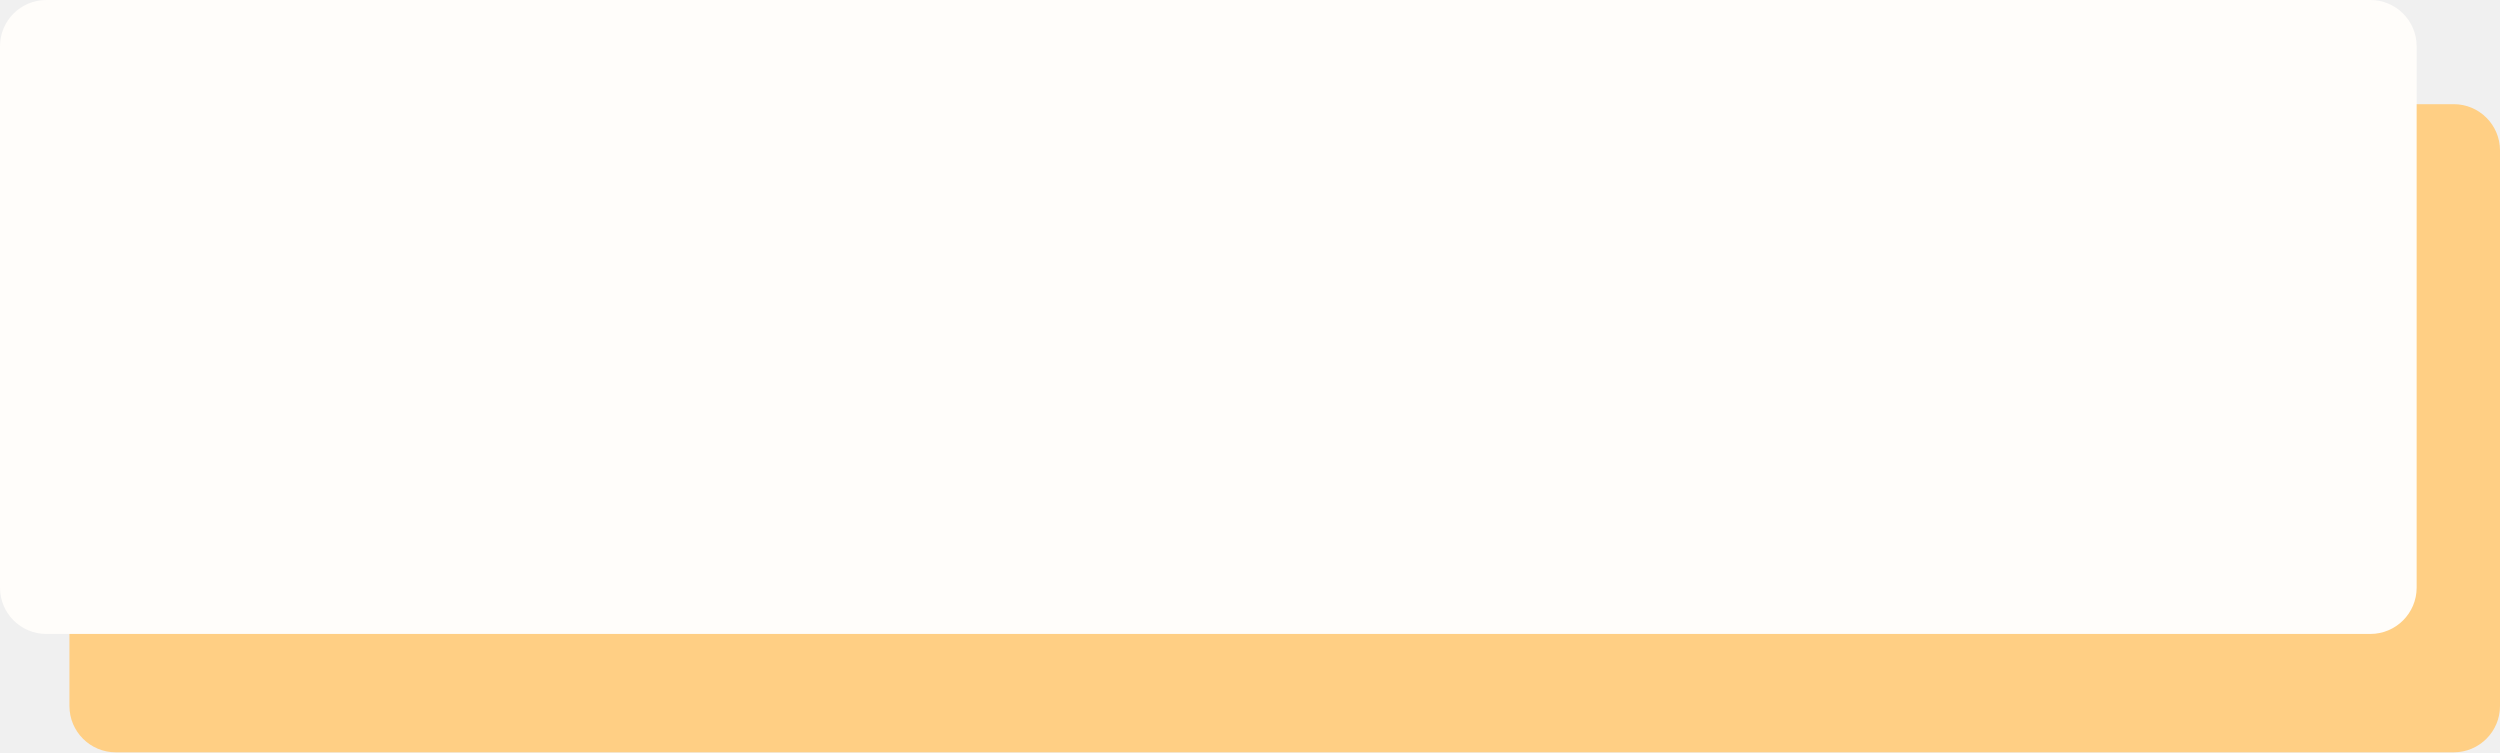
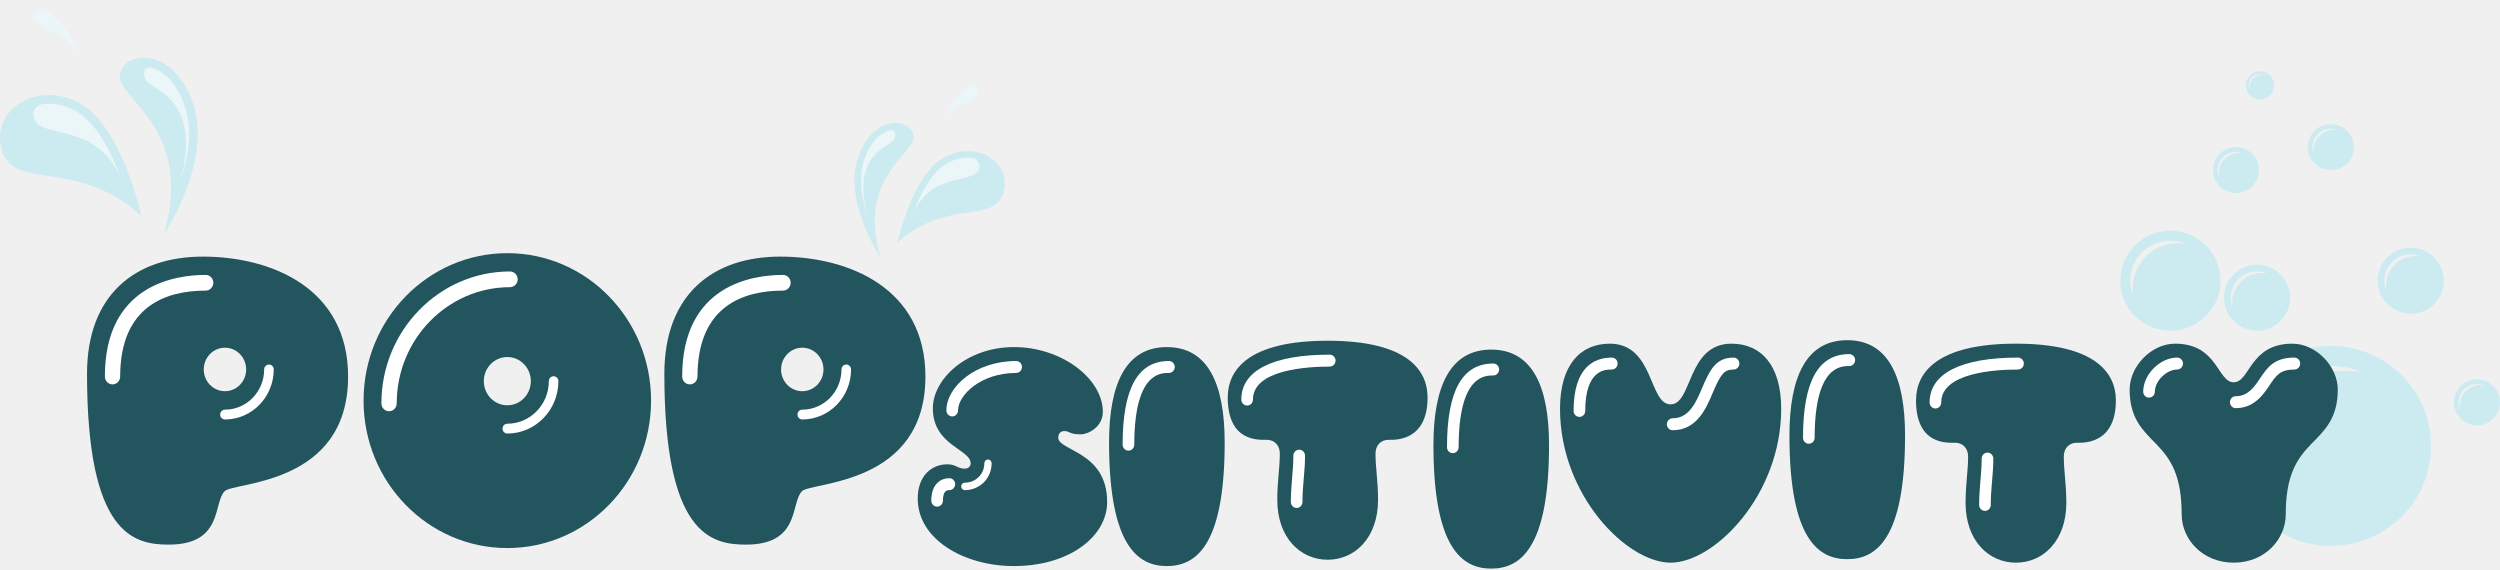
- <svg xmlns="http://www.w3.org/2000/svg" width="216" height="65" viewBox="0 0 216 65" fill="none">
-   <rect x="6" y="9" width="210" height="56" rx="4" fill="#FFCF84" />
-   <rect width="208.798" height="54.773" rx="4" fill="#FFFDFA" />
+ <svg xmlns="http://www.w3.org/2000/svg" width="316" height="72" viewBox="0 0 316 72" fill="none">
+   <g clip-path="url(#clip0_156_693)">
+     <path d="M303.572 47.422C308.521 52.358 308.521 60.361 303.572 65.297C298.623 70.234 290.598 70.234 285.649 65.297C280.7 60.361 280.7 52.358 285.649 47.422C290.598 42.486 298.623 42.486 303.572 47.422ZM288.442 50.208C291.206 47.451 295.035 46.408 298.608 47.073C294.909 45.49 290.461 46.198 287.441 49.209C284.421 52.221 283.712 56.658 285.299 60.347C284.632 56.783 285.678 52.964 288.442 50.208Z" fill="#CCEBF0" />
+     <path d="M278.818 31.01C281.292 33.478 281.292 37.48 278.818 39.948C276.343 42.416 272.331 42.416 269.856 39.948C267.381 37.48 267.381 33.478 269.856 31.01C272.331 28.542 276.343 28.542 278.818 31.01ZM271.253 32.403C272.635 31.025 274.549 30.503 276.336 30.836C274.486 30.044 272.262 30.398 270.752 31.904C269.242 33.41 268.888 35.628 269.681 37.473C269.348 35.691 269.871 33.781 271.253 32.403Z" fill="#CCEBF0" />
+     <path d="M288.255 34.678C289.889 36.307 289.889 38.949 288.255 40.578C286.622 42.207 283.973 42.207 282.34 40.578C280.706 38.949 280.706 36.307 282.34 34.678C283.973 33.049 286.622 33.049 288.255 34.678ZM283.262 35.597C284.174 34.687 285.438 34.343 286.617 34.563C285.396 34.04 283.928 34.274 282.931 35.268C281.935 36.262 281.701 37.726 282.224 38.944C282.005 37.768 282.35 36.507 283.262 35.597Z" fill="#CCEBF0" />
+     <path d="M307.678 32.529C309.311 34.159 309.311 36.8 307.678 38.429C306.044 40.058 303.396 40.058 301.762 38.429C300.129 36.8 300.129 34.159 301.762 32.529C303.396 30.9 306.044 30.9 307.678 32.529ZM302.684 33.449C303.596 32.539 304.86 32.195 306.039 32.414C304.819 31.892 303.35 32.125 302.354 33.119C301.357 34.114 301.123 35.578 301.647 36.795C301.427 35.619 301.772 34.359 302.684 33.449Z" fill="#CCEBF0" />
+     <path d="M284.691 19.444C285.829 20.579 285.829 22.419 284.691 23.554C283.553 24.689 281.708 24.689 280.57 23.554C279.433 22.419 279.433 20.579 280.57 19.444C281.708 18.309 283.553 18.309 284.691 19.444ZM281.213 20.084C281.848 19.451 282.729 19.211 283.55 19.364C282.7 19 281.677 19.163 280.983 19.855C280.288 20.547 280.125 21.567 280.49 22.416C280.337 21.596 280.577 20.718 281.213 20.084Z" fill="#CCEBF0" />
+     <path d="M296.671 16.538C297.809 17.673 297.809 19.513 296.671 20.648C295.533 21.783 293.688 21.783 292.55 20.648C291.412 19.513 291.412 17.673 292.55 16.538C293.688 15.403 295.533 15.403 296.671 16.538ZM293.192 17.178C293.828 16.544 294.708 16.305 295.529 16.457C294.679 16.094 293.656 16.256 292.962 16.949C292.268 17.641 292.105 18.661 292.469 19.509C292.316 18.69 292.557 17.812 293.192 17.178Z" fill="#CCEBF0" />
+     <path d="M286.927 9.523C287.626 10.22 287.626 11.35 286.927 12.047C286.229 12.744 285.095 12.744 284.397 12.047C283.698 11.35 283.698 10.22 284.397 9.523C285.095 8.826 286.229 8.826 286.927 9.523ZM284.791 9.916C285.181 9.527 285.722 9.38 286.227 9.473C285.704 9.25 285.076 9.35 284.65 9.775C284.223 10.2 284.123 10.827 284.347 11.348C284.253 10.845 284.401 10.305 284.791 9.916Z" fill="#CCEBF0" />
+     <path d="M315.147 48.801C316.284 49.936 316.284 51.776 315.147 52.911C314.009 54.046 312.164 54.046 311.026 52.911C309.888 51.776 309.888 49.936 311.026 48.801C312.164 47.666 314.009 47.666 315.147 48.801ZM311.668 49.442C312.303 48.808 313.184 48.568 314.005 48.721C313.155 48.357 312.132 48.52 311.438 49.212C310.744 49.905 310.58 50.925 310.945 51.773C310.792 50.954 311.032 50.076 311.668 49.442Z" fill="#CCEBF0" />
+   </g>
+   <path d="M64.125 32C54.09 32 45.954 40.345 45.954 50.638C45.954 60.932 54.09 69.275 64.125 69.275C74.159 69.275 82.295 60.932 82.295 50.638C82.295 40.345 74.16 32 64.125 32ZM64.125 51.227C62.483 51.227 61.154 49.862 61.154 48.177C61.154 46.494 62.483 45.129 64.125 45.129C65.766 45.129 67.097 46.494 67.097 48.177C67.097 49.862 65.766 51.227 64.125 51.227Z" fill="#22555E" />
+   <path d="M49.178 51.981C48.643 51.981 48.209 51.537 48.209 50.989C48.209 41.794 55.503 34.313 64.467 34.313C65.002 34.313 65.434 34.758 65.434 35.306C65.434 35.854 65.002 36.298 64.467 36.298C56.571 36.298 50.145 42.889 50.145 50.989C50.145 51.537 49.712 51.981 49.178 51.981Z" fill="white" />
+   <path d="M64.125 54.8C63.791 54.8 63.52 54.523 63.52 54.18C63.52 53.837 63.791 53.559 64.125 53.559C67.018 53.559 69.372 51.145 69.372 48.177C69.372 47.836 69.643 47.558 69.978 47.558C70.311 47.558 70.581 47.836 70.581 48.177C70.581 51.83 67.684 54.8 64.125 54.8Z" fill="white" />
+   <path d="M25.653 32.435C17.135 32.435 11 37.212 11 47.242C11 67.566 16.895 68.839 21.328 68.839C28.224 68.839 26.935 63.585 28.391 62.091C29.565 60.887 43.998 61.397 43.998 47.598C43.998 36.325 34.172 32.435 25.653 32.435ZM28.434 49.448C26.954 49.448 25.754 48.218 25.754 46.698C25.754 45.181 26.954 43.949 28.434 43.949C29.914 43.949 31.115 45.181 31.115 46.698C31.115 48.218 29.914 49.448 28.434 49.448Z" fill="#22555E" />
+   <path d="M14.223 48.586C13.689 48.586 13.255 48.142 13.255 47.595C13.255 36.001 22.166 34.749 25.997 34.749C26.53 34.749 26.964 35.194 26.964 35.741C26.964 36.288 26.53 36.733 25.997 36.733C21.066 36.733 15.19 38.618 15.19 47.594C15.19 48.142 14.756 48.586 14.223 48.586Z" fill="white" />
+   <path d="M28.434 53.021C28.101 53.021 27.829 52.744 27.829 52.401C27.829 52.058 28.101 51.781 28.434 51.781C31.166 51.781 33.39 49.501 33.39 46.698C33.39 46.355 33.66 46.078 33.994 46.078C34.329 46.078 34.599 46.355 34.599 46.698C34.599 50.185 31.834 53.021 28.434 53.021Z" fill="white" />
+   <path d="M167.816 70.75C171.241 70.75 174.184 67.993 174.184 63.183C174.184 60.825 173.864 59.191 173.864 57.327C173.864 56.321 174.505 55.59 175.517 55.59C176.125 55.59 180.446 55.907 180.446 50.239C180.446 46.772 177.869 43.069 167.816 43.069C157.764 43.069 155.186 46.772 155.186 50.239C155.186 55.907 159.142 55.59 160.115 55.59C161.126 55.59 161.769 56.321 161.769 57.327C161.769 59.191 161.449 60.825 161.449 63.183C161.449 67.993 164.391 70.75 167.816 70.75Z" fill="#22555E" />
+   <path d="M157.637 51.261C157.23 51.261 156.901 50.923 156.901 50.506C156.901 46.845 160.87 44.829 168.077 44.829C168.483 44.829 168.813 45.167 168.813 45.584C168.813 46 168.483 46.337 168.077 46.337C165.159 46.337 158.372 46.743 158.372 50.506C158.372 50.923 158.043 51.261 157.637 51.261Z" fill="white" />
+   <path d="M163.899 64.205C163.492 64.205 163.163 63.868 163.163 63.451C163.163 62.268 163.249 61.269 163.332 60.304C163.407 59.433 163.483 58.537 163.483 57.595C163.483 57.178 163.813 56.84 164.219 56.84C164.625 56.84 164.955 57.178 164.955 57.595C164.955 58.602 164.875 59.533 164.798 60.433C164.717 61.369 164.634 62.333 164.634 63.451C164.634 63.868 164.305 64.205 163.899 64.205Z" fill="white" />
+   <path d="M211.164 71.121C216.687 71.121 225.143 62.61 225.143 51.672C225.143 46.047 222.515 43.44 218.859 43.44C213.221 43.44 213.945 51.112 211.164 51.112C208.384 51.112 209.108 43.44 203.471 43.44C199.815 43.44 197.186 46.047 197.186 51.672C197.186 62.61 205.642 71.121 211.164 71.121Z" fill="#22555E" />
+   <path d="M199.637 52.695C199.231 52.695 198.902 52.357 198.902 51.94C198.902 46.369 201.529 45.2 203.732 45.2C204.138 45.2 204.468 45.538 204.468 45.955C204.468 46.371 204.138 46.709 203.732 46.709C202.9 46.709 200.373 46.709 200.373 51.94C200.373 52.357 200.044 52.695 199.637 52.695Z" fill="white" />
+   <path d="M211.425 54.381C211.019 54.381 210.69 54.042 210.69 53.626C210.69 53.209 211.019 52.871 211.425 52.871C213.527 52.871 214.402 50.798 215.105 49.132C216.136 46.685 216.922 45.2 219.119 45.2C219.526 45.2 219.855 45.538 219.855 45.955C219.855 46.371 219.526 46.709 219.119 46.709C217.963 46.709 217.515 47.217 216.455 49.732C215.674 51.583 214.495 54.381 211.425 54.381Z" fill="white" />
+   <path d="M282.34 48.322C284.411 48.322 284.34 43.44 289.747 43.44C292.773 43.44 295.494 46.326 295.494 49.238C295.494 52.926 293.792 54.43 292.121 56.144C290.304 58.008 288.918 60.095 288.918 65.03C288.918 68.104 286.338 71.12 282.34 71.12C278.343 71.12 275.764 68.104 275.764 65.03C275.764 60.095 274.377 58.008 272.56 56.144C270.889 54.43 269.186 52.926 269.186 49.238C269.186 46.326 271.908 43.44 274.934 43.44C280.342 43.44 280.27 48.322 282.34 48.322Z" fill="#22555E" />
+   <path d="M282.602 51.591C282.195 51.591 281.866 51.253 281.866 50.835C281.866 50.419 282.195 50.081 282.602 50.081C284.158 50.081 284.956 48.89 285.66 47.84C286.572 46.482 287.432 45.199 290.008 45.199C290.415 45.199 290.744 45.537 290.744 45.954C290.744 46.37 290.415 46.708 290.008 46.708C288.206 46.708 287.705 47.456 286.873 48.695C286.1 49.849 284.932 51.591 282.602 51.591Z" fill="white" />
+   <path d="M271.637 50.26C271.23 50.26 270.901 49.923 270.901 49.505C270.901 47.331 273.028 45.199 275.194 45.199C275.601 45.199 275.93 45.537 275.93 45.954C275.93 46.37 275.601 46.708 275.194 46.708C273.848 46.708 272.373 48.172 272.373 49.505C272.373 49.923 272.044 50.26 271.637 50.26Z" fill="white" />
+   <path d="M128.16 71.552C121.866 71.552 116 68.192 116 63.019C116 60.096 117.801 58.687 119.736 58.687C120.862 58.687 121.003 59.236 121.95 59.236C122.397 59.236 122.691 58.952 122.691 58.554C122.691 56.785 117.911 56.307 117.911 51.614C117.911 47.933 122.14 43.872 128.182 43.872C134.225 43.872 139.398 47.893 139.398 52.047C139.398 53.996 137.51 54.898 136.641 54.898C135.047 54.898 135.292 54.488 134.52 54.488C134.029 54.488 133.765 54.835 133.765 55.321C133.765 57.017 139.943 57.046 139.943 63.453C139.943 67.819 135.147 71.552 128.16 71.552Z" fill="#22555E" />
+   <path d="M120.361 52.637C119.954 52.637 119.625 52.299 119.625 51.882C119.625 48.926 123.247 45.632 128.443 45.632C128.849 45.632 129.179 45.969 129.179 46.386C129.179 46.803 128.849 47.14 128.443 47.14C123.958 47.14 121.096 49.948 121.096 51.882C121.096 52.299 120.767 52.637 120.361 52.637Z" fill="white" />
+   <path d="M118.45 64.041C118.044 64.041 117.715 63.703 117.715 63.287C117.715 61.191 118.893 60.445 119.997 60.445C120.403 60.445 120.732 60.782 120.732 61.2C120.732 61.615 120.403 61.954 119.997 61.954C119.754 61.954 119.186 61.954 119.186 63.287C119.186 63.703 118.857 64.041 118.45 64.041Z" fill="white" />
+   <path d="M121.95 61.953C121.697 61.953 121.49 61.742 121.49 61.481C121.49 61.221 121.697 61.01 121.95 61.01C123.335 61.01 124.42 59.931 124.42 58.554C124.42 58.294 124.627 58.083 124.88 58.083C125.134 58.083 125.34 58.294 125.34 58.554C125.34 60.46 123.851 61.953 121.95 61.953Z" fill="white" />
+   <path d="M147.492 71.552C151.146 71.552 154.799 69.006 154.799 55.938C154.799 48.479 152.664 43.872 147.492 43.872C142.321 43.872 140.186 48.479 140.186 55.938C140.186 69.006 143.839 71.552 147.492 71.552Z" fill="#22555E" />
+   <path d="M142.637 56.961C142.23 56.961 141.901 56.623 141.901 56.206C141.901 49.09 143.815 45.631 147.754 45.631C148.16 45.631 148.489 45.969 148.489 46.386C148.489 46.802 148.16 47.14 147.754 47.14C146.67 47.14 143.372 47.14 143.372 56.206C143.372 56.623 143.043 56.961 142.637 56.961Z" fill="white" />
+   <path d="M98.628 32.435C90.109 32.435 83.974 37.212 83.974 47.242C83.974 67.566 89.869 68.839 94.302 68.839C101.198 68.839 99.909 63.585 101.366 62.091C102.539 60.887 116.973 61.397 116.973 47.598C116.973 36.325 107.146 32.435 98.628 32.435ZM101.408 49.448C99.928 49.448 98.728 48.218 98.728 46.698C98.728 45.181 99.928 43.949 101.408 43.949C102.889 43.949 104.089 45.181 104.089 46.698C104.089 48.218 102.889 49.448 101.408 49.448Z" fill="#22555E" />
+   <path d="M87.198 48.586C86.663 48.586 86.229 48.142 86.229 47.594C86.229 36.001 95.141 34.749 98.971 34.749C99.504 34.749 99.939 35.194 99.939 35.741C99.939 36.288 99.504 36.733 98.971 36.733C94.04 36.733 88.164 38.618 88.164 47.594C88.164 48.142 87.731 48.586 87.198 48.586Z" fill="white" />
+   <path d="M101.408 53.021C101.075 53.021 100.803 52.744 100.803 52.401C100.803 52.058 101.075 51.781 101.408 51.781C104.141 51.781 106.364 49.501 106.364 46.698C106.364 46.355 106.635 46.078 106.969 46.078C107.303 46.078 107.574 46.355 107.574 46.698C107.574 50.185 104.808 53.021 101.408 53.021Z" fill="white" />
+   <path d="M188.493 71.872C192.146 71.872 195.799 69.326 195.799 56.258C195.799 48.798 193.664 44.191 188.493 44.191C183.321 44.191 181.186 48.798 181.186 56.258C181.186 69.326 184.839 71.872 188.493 71.872Z" fill="#22555E" />
+   <path d="M183.637 57.28C183.23 57.28 182.901 56.942 182.901 56.525C182.901 49.41 184.815 45.95 188.754 45.95C189.16 45.95 189.489 46.288 189.489 46.705C189.489 47.122 189.16 47.459 188.754 47.459C187.67 47.459 184.372 47.459 184.372 56.525C184.372 56.942 184.043 57.28 183.637 57.28Z" fill="white" />
+   <path d="M233.492 70.68C237.146 70.68 240.799 68.134 240.799 55.066C240.799 47.606 238.664 43 233.492 43C228.321 43 226.186 47.606 226.186 55.066C226.186 68.134 229.838 70.68 233.492 70.68Z" fill="#22555E" />
+   <path d="M228.637 56.088C228.23 56.088 227.901 55.751 227.901 55.334C227.901 48.218 229.815 44.759 233.754 44.759C234.16 44.759 234.489 45.097 234.489 45.514C234.489 45.93 234.16 46.268 233.754 46.268C232.67 46.268 229.372 46.268 229.372 55.334C229.372 55.751 229.043 56.088 228.637 56.088Z" fill="white" />
+   <path d="M254.816 71.121C258.241 71.121 261.184 68.365 261.184 63.554C261.184 61.196 260.864 59.562 260.864 57.699C260.864 56.692 261.505 55.961 262.517 55.961C263.125 55.961 267.446 56.279 267.446 50.61C267.446 47.143 264.869 43.44 254.816 43.44C244.764 43.44 242.186 47.143 242.186 50.61C242.186 56.279 246.142 55.961 247.115 55.961C248.126 55.961 248.769 56.692 248.769 57.699C248.769 59.562 248.449 61.196 248.449 63.554C248.449 68.365 251.391 71.121 254.816 71.121Z" fill="#22555E" />
+   <path d="M244.637 51.632C244.23 51.632 243.901 51.294 243.901 50.877C243.901 47.216 247.87 45.2 255.077 45.2C255.483 45.2 255.813 45.538 255.813 45.955C255.813 46.371 255.483 46.709 255.077 46.709C252.159 46.709 245.372 47.114 245.372 50.877C245.372 51.294 245.043 51.632 244.637 51.632Z" fill="white" />
+   <path d="M250.899 64.576C250.492 64.576 250.164 64.239 250.164 63.822C250.164 62.639 250.249 61.64 250.332 60.675C250.407 59.804 250.483 58.908 250.483 57.966C250.483 57.549 250.813 57.211 251.219 57.211C251.625 57.211 251.955 57.549 251.955 57.966C251.955 58.973 251.875 59.904 251.798 60.804C251.717 61.74 251.634 62.705 251.634 63.822C251.634 64.239 251.305 64.576 250.899 64.576Z" fill="white" />
+   <g clip-path="url(#clip1_156_693)">
+     <path d="M113.427 30.677C113.427 30.677 115.144 22.579 119.014 20.096C122.885 17.612 127.615 20.103 126.934 23.902C126.088 28.622 119.85 24.829 113.427 30.677Z" fill="#CCEBF0" />
+     <path d="M111.275 32.476C111.275 32.476 106.571 25.527 108.438 19.957C110.305 14.387 115.125 14.835 115.478 17.154C115.83 19.474 108.27 22.2 111.275 32.476Z" fill="#CCEBF0" />
+     <path d="M109.68 20.939C110.934 18.218 113.249 18.452 113.165 16.96C113.165 16.958 113.165 16.955 113.164 16.952C113.143 16.606 112.795 16.371 112.458 16.465C111.305 16.79 110.012 17.892 109.232 20.219C108.441 22.58 108.954 25.262 109.741 27.472C109.741 27.472 108.425 23.66 109.68 20.939Z" fill="#EAF6F8" />
+     <path d="M121.697 13.147C123.353 12.466 124.058 11.72 123.636 11.172C123.45 10.931 123.117 10.85 122.829 10.953C121.794 11.325 120.663 12.502 119.849 14.114C119.454 14.896 119.143 15.578 118.899 16.154C118.961 16.01 119.9 13.885 121.697 13.147Z" fill="#EAF6F8" />
+     <path d="M118.664 23.487C120.17 22.751 122.001 22.598 122.941 22.14C123.551 21.843 123.893 21.358 123.79 20.814C123.703 20.353 123.303 20.011 122.832 19.958C122.66 19.938 122.485 19.928 122.309 19.928C121.331 19.928 120.349 20.227 119.469 20.791C117.611 21.984 116.267 24.683 115.408 26.986C115.926 25.849 116.905 24.347 118.664 23.487Z" fill="#EAF6F8" />
+   </g>
+   <g clip-path="url(#clip2_156_693)">
+     <path d="M17.859 27.295C17.859 27.295 15.6 16.605 10.508 13.327C5.415 10.048 -0.81 13.336 0.087 18.352C1.201 24.581 9.409 19.574 17.859 27.295Z" fill="#CCEBF0" />
+     <path d="M20.691 29.669C20.691 29.669 26.88 20.496 24.424 13.144C21.968 5.791 15.624 6.382 15.161 9.443C14.697 12.505 24.645 16.105 20.691 29.669Z" fill="#CCEBF0" />
+     <path d="M22.79 14.439C21.139 10.846 18.094 11.156 18.204 9.187C18.204 9.183 18.204 9.18 18.205 9.176C18.233 8.719 18.69 8.409 19.134 8.534C20.651 8.962 22.353 10.416 23.379 13.489C24.42 16.605 23.744 20.145 22.709 23.062C22.709 23.062 24.441 18.031 22.79 14.439Z" fill="#EAF6F8" />
+     <path d="M6.978 4.155C4.798 3.257 3.871 2.272 4.426 1.548C4.671 1.229 5.109 1.123 5.488 1.259C6.849 1.75 8.338 3.304 9.409 5.432C9.929 6.464 10.338 7.364 10.659 8.125C10.578 7.935 9.342 5.129 6.978 4.155Z" fill="#EAF6F8" />
+     <path d="M10.968 17.803C8.986 16.831 6.578 16.629 5.341 16.025C4.538 15.633 4.088 14.993 4.224 14.275C4.338 13.666 4.865 13.215 5.484 13.144C5.711 13.118 5.941 13.104 6.173 13.104C7.459 13.104 8.751 13.499 9.909 14.245C12.353 15.818 14.122 19.382 15.253 22.421C14.571 20.921 13.283 18.938 10.968 17.803Z" fill="#EAF6F8" />
+   </g>
+   <defs>
+     <clipPath id="clip0_156_693">
+       <rect width="48" height="60" fill="white" transform="translate(268 9)" />
+     </clipPath>
+     <clipPath id="clip1_156_693">
+       <rect width="19" height="25" fill="white" transform="translate(108 10)" />
+     </clipPath>
+     <clipPath id="clip2_156_693">
+       <rect width="25" height="33" fill="white" transform="matrix(-1 0 0 1 25 0)" />
+     </clipPath>
+   </defs>
</svg>
